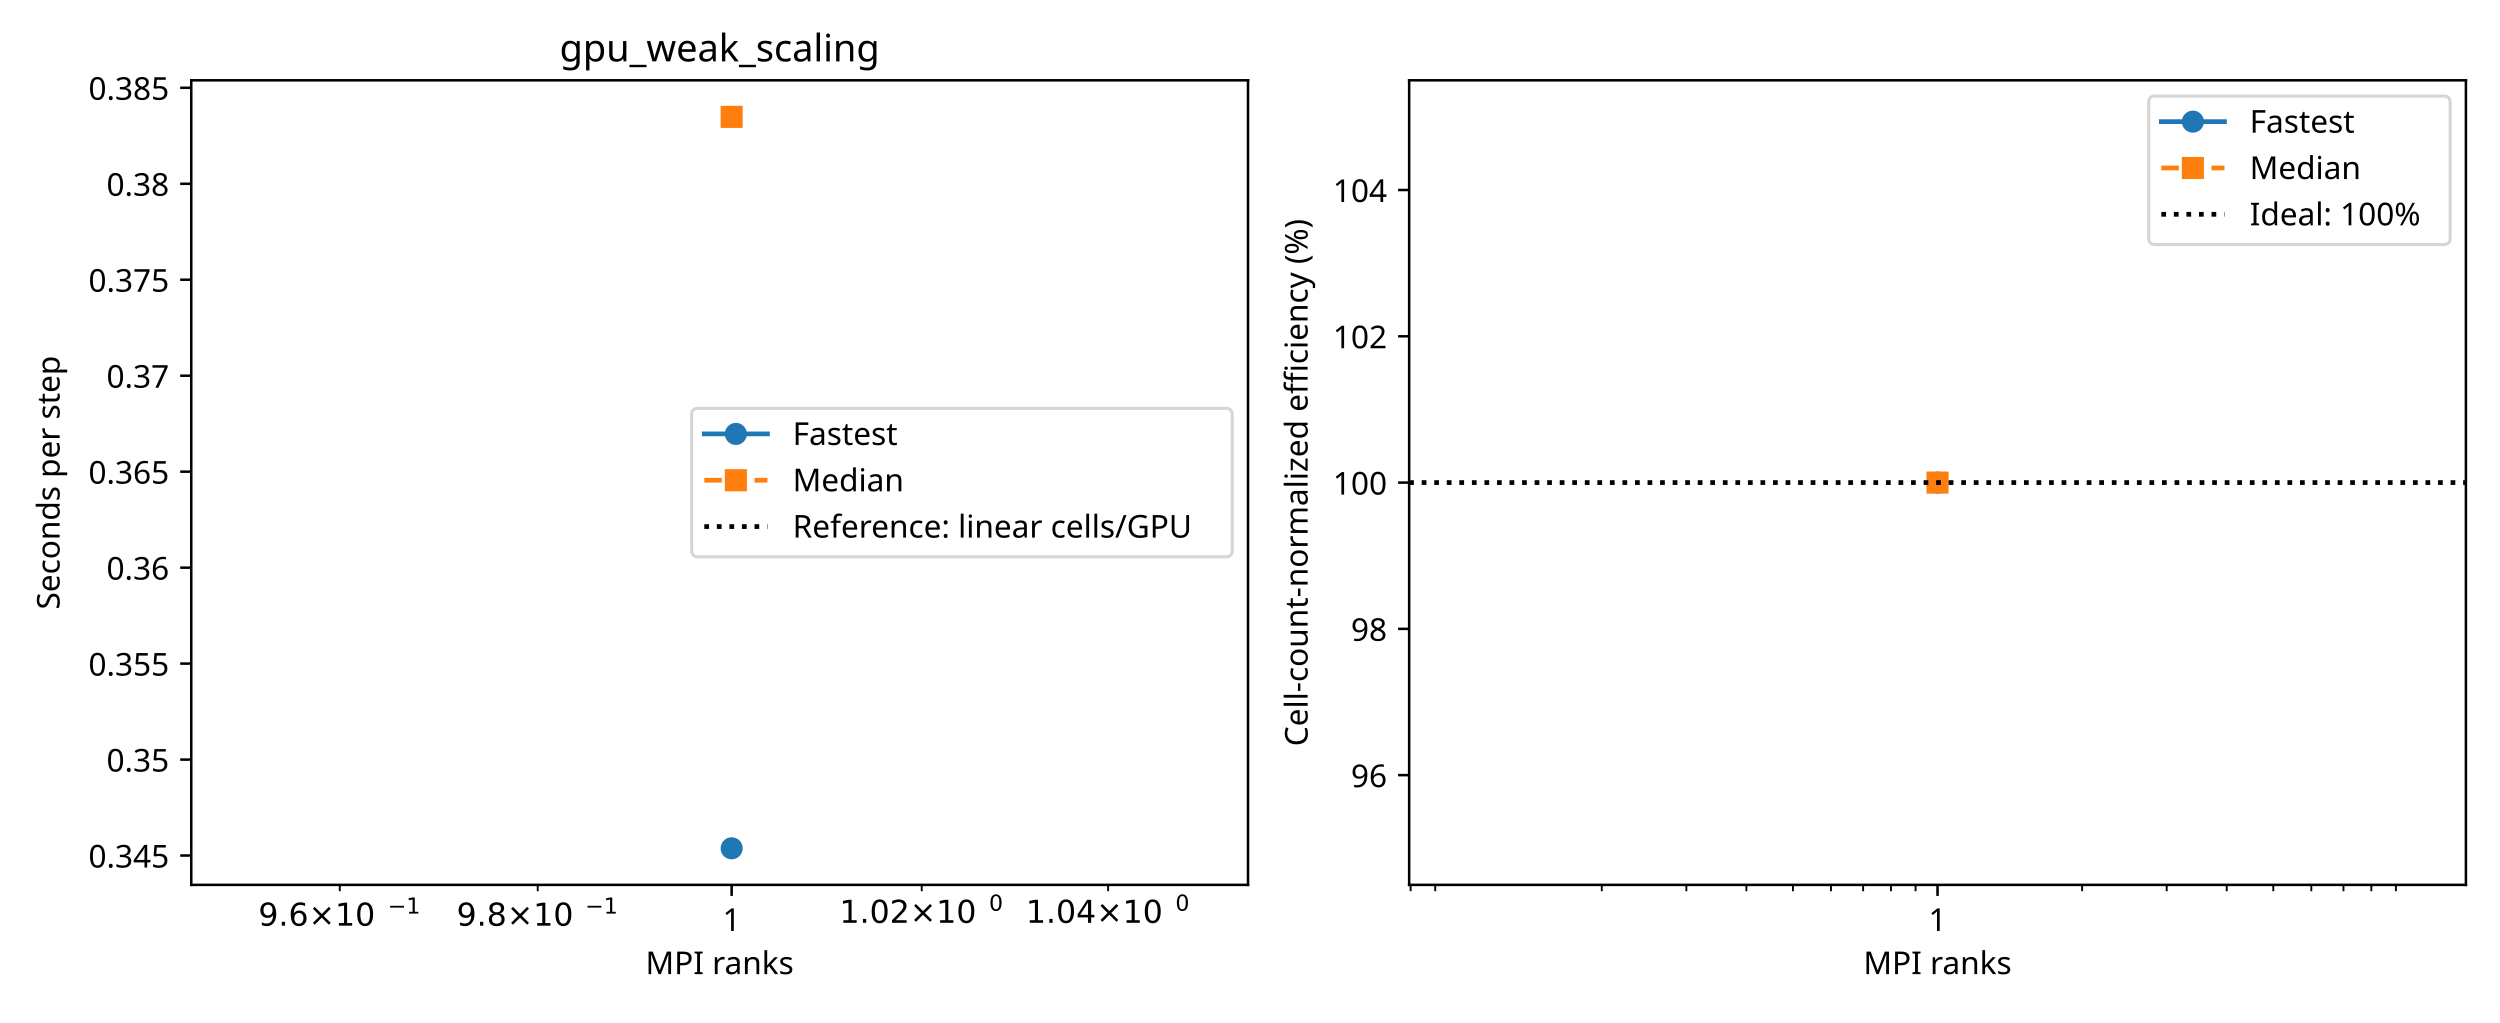
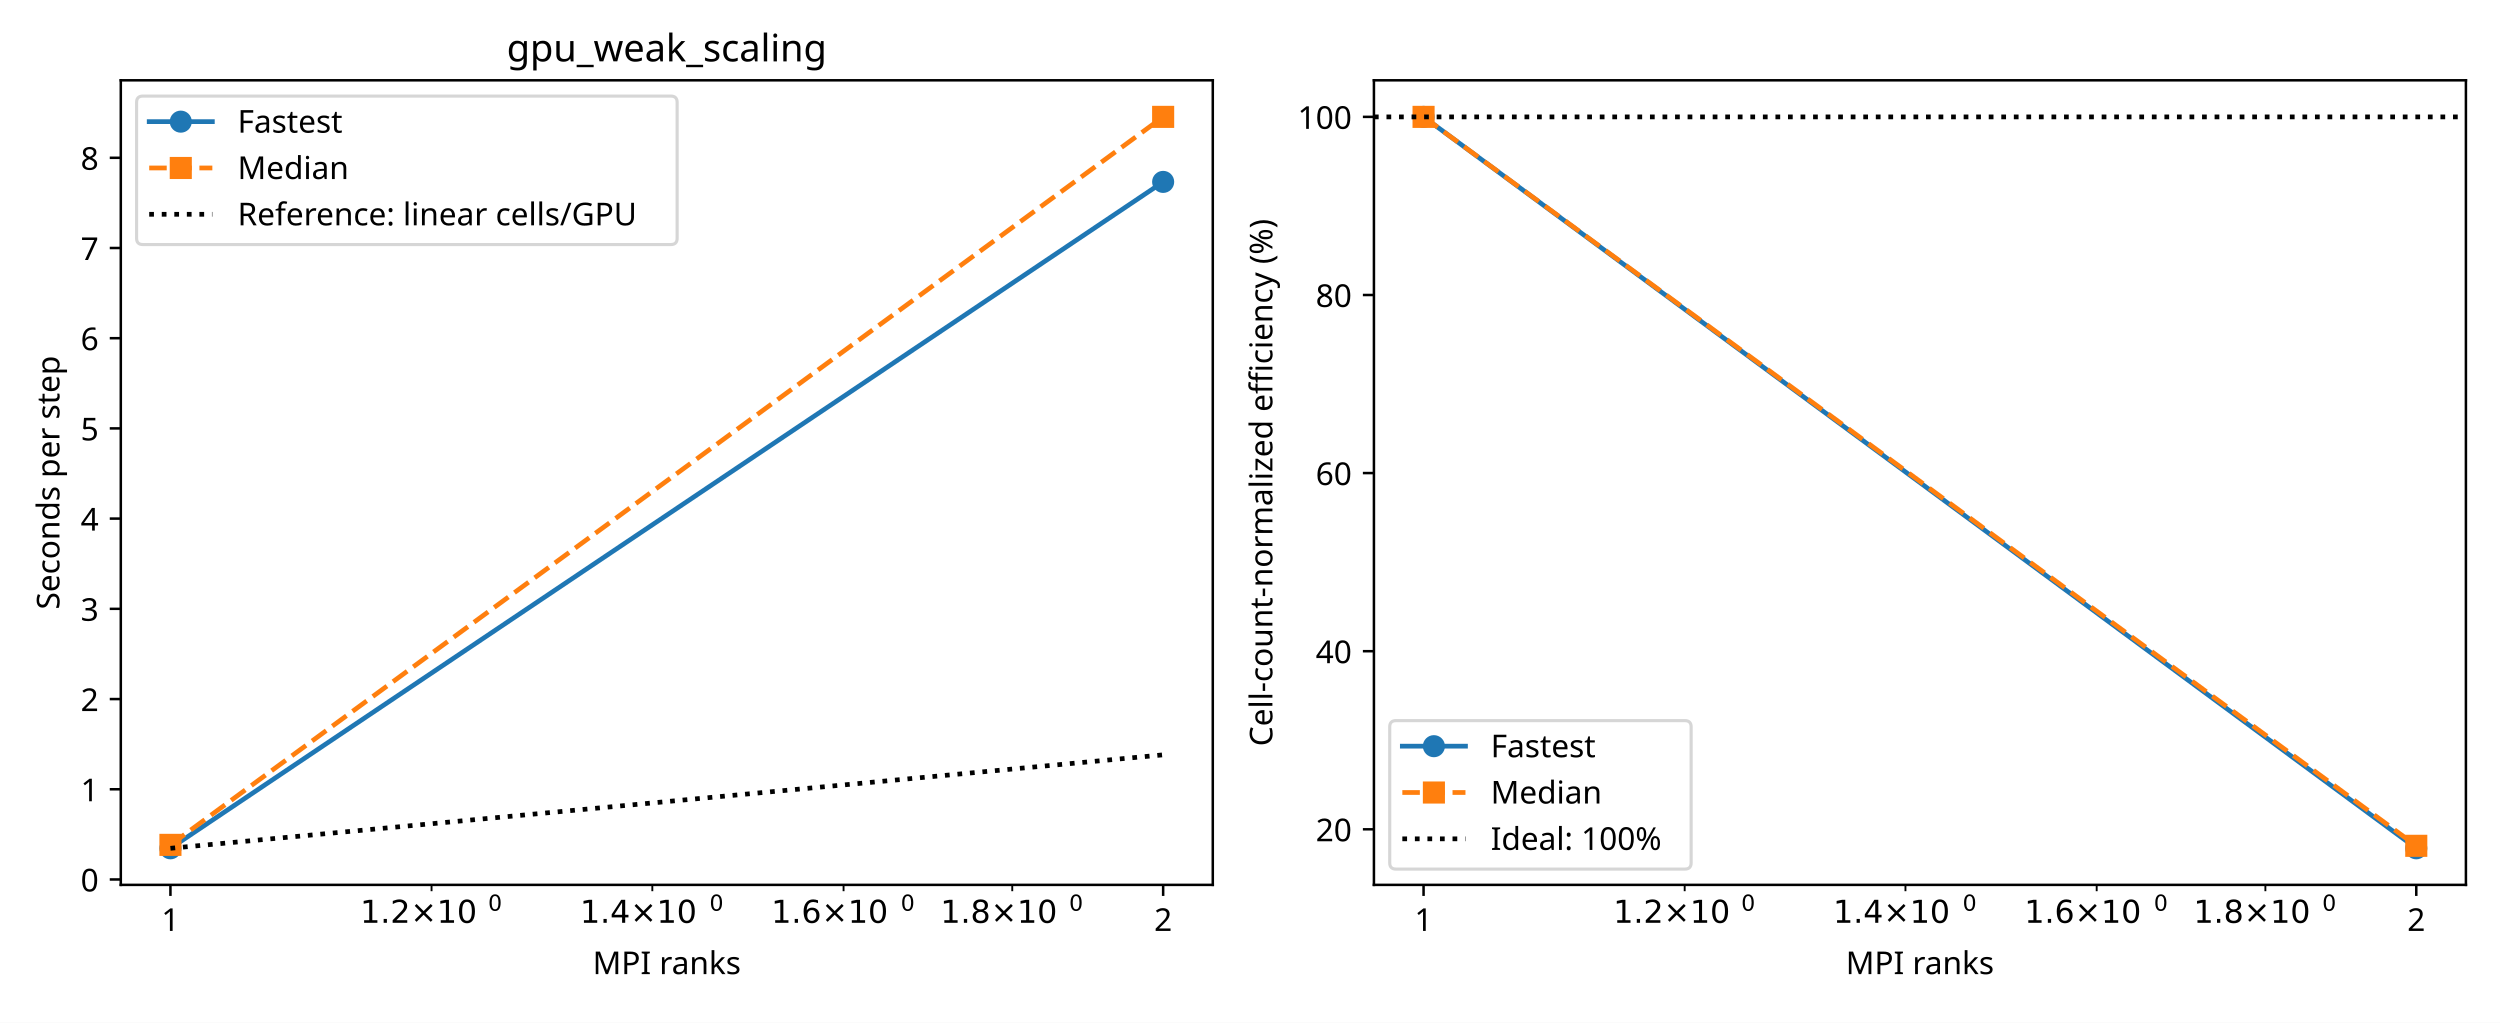
<svg xmlns="http://www.w3.org/2000/svg" xmlns:xlink="http://www.w3.org/1999/xlink" width="792pt" height="324pt" viewBox="0 0 792 324" version="1.1">
  <defs>
    <style type="text/css">*{stroke-linejoin: round; stroke-linecap: butt}</style>
  </defs>
  <g id="figure_1">
    <g id="patch_1">
      <path d="M 0 324 L 792 324 L 792 0 L 0 0 z " style="fill: #ffffff" />
    </g>
    <g id="axes_1">
      <g id="patch_2">
-         <path d="M 60.59 280.328 L 395.37 280.328 L 395.37 25.44 L 60.59 25.44 z " style="fill: #ffffff" />
+         <path d="M 38.27 280.328 L 384.21 280.328 L 384.21 25.44 L 38.27 25.44 z " style="fill: #ffffff" />
      </g>
      <g id="matplotlib.axis_1">
        <g id="xtick_1">
          <g id="line2d_1">
            <defs>
              <path id="m915a4b6a7f" d="M 0 0 L 0 3.5 " style="stroke: #000000; stroke-width: 0.8" />
            </defs>
            <g>
-               <use xlink:href="#m915a4b6a7f" x="231.786" y="280.328" style="stroke: #000000; stroke-width: 0.8" />
+               <use xlink:href="#m915a4b6a7f" x="53.995" y="280.328" style="stroke: #000000; stroke-width: 0.8" />
            </g>
          </g>
          <g id="text_1">
-             <text style="font: 10px 'sans-serif'; text-anchor: middle" x="231.786" y="294.926" transform="rotate(-0, 231.7859, 294.9264)">1</text>
+             <text style="font: 10px 'sans-serif'; text-anchor: middle" x="53.995" y="294.926" transform="rotate(-0, 53.99455, 294.9264)">1</text>
          </g>
        </g>
        <g id="xtick_2">
          <g id="line2d_2">
+             <g>
+               <use xlink:href="#m915a4b6a7f" x="368.485" y="280.328" style="stroke: #000000; stroke-width: 0.8" />
+             </g>
+           </g>
+           <g id="text_2">
+             <text style="font: 10px 'sans-serif'; text-anchor: middle" x="368.485" y="294.926" transform="rotate(-0, 368.4855, 294.9264)">2</text>
+           </g>
+         </g>
+         <g id="xtick_3">
+           <g id="line2d_3">
            <defs>
              <path id="m72433dea88" d="M 0 0 L 0 2 " style="stroke: #000000; stroke-width: 0.6" />
            </defs>
            <g>
-               <use xlink:href="#m72433dea88" x="107.65" y="280.328" style="stroke: #000000; stroke-width: 0.6" />
-             </g>
-           </g>
-           <g id="text_2">
-             <g transform="translate(81.84962 293.3264)">
-               <text>
-                 <tspan style="font: 10px 'DejaVu Sans'" x="0 6.362 9.541 17.852 28.179 34.541" y="-0.064">9.6×10</tspan>
-                 <tspan style="font: 7px 'DejaVu Sans'" x="40.999 46.864" y="-3.892">−1</tspan>
-               </text>
-             </g>
-           </g>
-         </g>
-         <g id="xtick_3">
-           <g id="line2d_3">
-             <g>
-               <use xlink:href="#m72433dea88" x="170.351" y="280.328" style="stroke: #000000; stroke-width: 0.6" />
+               <use xlink:href="#m72433dea88" x="136.716" y="280.328" style="stroke: #000000; stroke-width: 0.6" />
            </g>
          </g>
          <g id="text_3">
-             <g transform="translate(144.6512 293.3264)">
-               <text>
-                 <tspan style="font: 10px 'DejaVu Sans'" x="0 6.362 9.291 17.602 27.929 34.291" y="-0.064">9.8×10</tspan>
-                 <tspan style="font: 7px 'DejaVu Sans'" x="40.749 46.614" y="-3.892">−1</tspan>
+             <g transform="translate(114.1165 293.3264)">
+               <text>
+                 <tspan style="font: 10px 'DejaVu Sans'" x="0 6.362 9.041 17.352 27.679 34.041" y="-0.977">1.2×10</tspan>
+                 <tspan style="font: 7px 'DejaVu Sans'" x="40.499" y="-4.805">0</tspan>
              </text>
            </g>
          </g>
        </g>
        <g id="xtick_4">
          <g id="line2d_4">
            <g>
-               <use xlink:href="#m72433dea88" x="292.004" y="280.328" style="stroke: #000000; stroke-width: 0.6" />
+               <use xlink:href="#m72433dea88" x="206.657" y="280.328" style="stroke: #000000; stroke-width: 0.6" />
            </g>
          </g>
          <g id="text_4">
-             <g transform="translate(265.954 293.3264)">
-               <text>
-                 <tspan style="font: 10px 'DejaVu Sans'" x="0 6.362 9.541 15.903 24.214 34.541 40.903" y="-0.977">1.02×10</tspan>
-                 <tspan style="font: 7px 'DejaVu Sans'" x="47.361" y="-4.805">0</tspan>
+             <g transform="translate(183.7569 293.3264)">
+               <text>
+                 <tspan style="font: 10px 'DejaVu Sans'" x="0 6.362 9.541 17.852 28.179 34.541" y="-0.977">1.4×10</tspan>
+                 <tspan style="font: 7px 'DejaVu Sans'" x="40.999" y="-4.805">0</tspan>
              </text>
            </g>
          </g>
        </g>
        <g id="xtick_5">
          <g id="line2d_5">
            <g>
-               <use xlink:href="#m72433dea88" x="351.053" y="280.328" style="stroke: #000000; stroke-width: 0.6" />
+               <use xlink:href="#m72433dea88" x="267.242" y="280.328" style="stroke: #000000; stroke-width: 0.6" />
            </g>
          </g>
          <g id="text_5">
-             <g transform="translate(325.0028 293.3264)">
-               <text>
-                 <tspan style="font: 10px 'DejaVu Sans'" x="0 6.362 9.541 15.903 24.214 34.541 40.903" y="-0.977">1.04×10</tspan>
-                 <tspan style="font: 7px 'DejaVu Sans'" x="47.361" y="-4.805">0</tspan>
-               </text>
-             </g>
-           </g>
-         </g>
-         <g id="text_6">
-           <text style="font: 10px 'sans-serif'; text-anchor: middle" x="227.98" y="308.605" transform="rotate(-0, 227.98, 308.6046)">MPI ranks</text>
+             <g transform="translate(244.342 293.3264)">
+               <text>
+                 <tspan style="font: 10px 'DejaVu Sans'" x="0 6.362 9.541 17.852 28.179 34.541" y="-0.977">1.6×10</tspan>
+                 <tspan style="font: 7px 'DejaVu Sans'" x="40.999" y="-4.805">0</tspan>
+               </text>
+             </g>
+           </g>
+         </g>
+         <g id="xtick_6">
+           <g id="line2d_6">
+             <g>
+               <use xlink:href="#m72433dea88" x="320.682" y="280.328" style="stroke: #000000; stroke-width: 0.6" />
+             </g>
+           </g>
+           <g id="text_6">
+             <g transform="translate(297.9319 293.3264)">
+               <text>
+                 <tspan style="font: 10px 'DejaVu Sans'" x="0 6.362 9.291 17.602 27.929 34.291" y="-0.977">1.8×10</tspan>
+                 <tspan style="font: 7px 'DejaVu Sans'" x="40.749" y="-4.805">0</tspan>
+               </text>
+             </g>
+           </g>
+         </g>
+         <g id="text_7">
+           <text style="font: 10px 'sans-serif'; text-anchor: middle" x="211.24" y="308.605" transform="rotate(-0, 211.24, 308.6046)">MPI ranks</text>
        </g>
      </g>
      <g id="matplotlib.axis_2">
        <g id="ytick_1">
-           <g id="line2d_6">
+           <g id="line2d_7">
            <defs>
              <path id="mc665064905" d="M 0 0 L -3.5 0 " style="stroke: #000000; stroke-width: 0.8" />
            </defs>
            <g>
-               <use xlink:href="#mc665064905" x="60.59" y="271.039" style="stroke: #000000; stroke-width: 0.8" />
-             </g>
-           </g>
-           <g id="text_7">
-             <text style="font: 10px 'sans-serif'; text-anchor: end" x="53.59" y="274.838" transform="rotate(-0, 53.59, 274.8378)">0.345</text>
+               <use xlink:href="#mc665064905" x="38.27" y="278.612" style="stroke: #000000; stroke-width: 0.8" />
+             </g>
+           </g>
+           <g id="text_8">
+             <text style="font: 10px 'sans-serif'; text-anchor: end" x="31.27" y="282.412" transform="rotate(-0, 31.27, 282.4116)">0</text>
          </g>
        </g>
        <g id="ytick_2">
-           <g id="line2d_7">
-             <g>
-               <use xlink:href="#mc665064905" x="60.59" y="240.636" style="stroke: #000000; stroke-width: 0.8" />
-             </g>
-           </g>
-           <g id="text_8">
-             <text style="font: 10px 'sans-serif'; text-anchor: end" x="53.59" y="244.436" transform="rotate(-0, 53.59, 244.4356)">0.35</text>
+           <g id="line2d_8">
+             <g>
+               <use xlink:href="#mc665064905" x="38.27" y="250.034" style="stroke: #000000; stroke-width: 0.8" />
+             </g>
+           </g>
+           <g id="text_9">
+             <text style="font: 10px 'sans-serif'; text-anchor: end" x="31.27" y="253.834" transform="rotate(-0, 31.27, 253.8337)">1</text>
          </g>
        </g>
        <g id="ytick_3">
-           <g id="line2d_8">
-             <g>
-               <use xlink:href="#mc665064905" x="60.59" y="210.234" style="stroke: #000000; stroke-width: 0.8" />
-             </g>
-           </g>
-           <g id="text_9">
-             <text style="font: 10px 'sans-serif'; text-anchor: end" x="53.59" y="214.033" transform="rotate(-0, 53.59, 214.0334)">0.355</text>
+           <g id="line2d_9">
+             <g>
+               <use xlink:href="#mc665064905" x="38.27" y="221.457" style="stroke: #000000; stroke-width: 0.8" />
+             </g>
+           </g>
+           <g id="text_10">
+             <text style="font: 10px 'sans-serif'; text-anchor: end" x="31.27" y="225.256" transform="rotate(-0, 31.27, 225.2558)">2</text>
          </g>
        </g>
        <g id="ytick_4">
-           <g id="line2d_9">
-             <g>
-               <use xlink:href="#mc665064905" x="60.59" y="179.832" style="stroke: #000000; stroke-width: 0.8" />
-             </g>
-           </g>
-           <g id="text_10">
-             <text style="font: 10px 'sans-serif'; text-anchor: end" x="53.59" y="183.631" transform="rotate(-0, 53.59, 183.6312)">0.36</text>
+           <g id="line2d_10">
+             <g>
+               <use xlink:href="#mc665064905" x="38.27" y="192.879" style="stroke: #000000; stroke-width: 0.8" />
+             </g>
+           </g>
+           <g id="text_11">
+             <text style="font: 10px 'sans-serif'; text-anchor: end" x="31.27" y="196.678" transform="rotate(-0, 31.27, 196.6779)">3</text>
          </g>
        </g>
        <g id="ytick_5">
-           <g id="line2d_10">
-             <g>
-               <use xlink:href="#mc665064905" x="60.59" y="149.43" style="stroke: #000000; stroke-width: 0.8" />
-             </g>
-           </g>
-           <g id="text_11">
-             <text style="font: 10px 'sans-serif'; text-anchor: end" x="53.59" y="153.229" transform="rotate(-0, 53.59, 153.229)">0.365</text>
+           <g id="line2d_11">
+             <g>
+               <use xlink:href="#mc665064905" x="38.27" y="164.301" style="stroke: #000000; stroke-width: 0.8" />
+             </g>
+           </g>
+           <g id="text_12">
+             <text style="font: 10px 'sans-serif'; text-anchor: end" x="31.27" y="168.1" transform="rotate(-0, 31.27, 168.1)">4</text>
          </g>
        </g>
        <g id="ytick_6">
-           <g id="line2d_11">
-             <g>
-               <use xlink:href="#mc665064905" x="60.59" y="119.028" style="stroke: #000000; stroke-width: 0.8" />
-             </g>
-           </g>
-           <g id="text_12">
-             <text style="font: 10px 'sans-serif'; text-anchor: end" x="53.59" y="122.827" transform="rotate(-0, 53.59, 122.8268)">0.37</text>
+           <g id="line2d_12">
+             <g>
+               <use xlink:href="#mc665064905" x="38.27" y="135.723" style="stroke: #000000; stroke-width: 0.8" />
+             </g>
+           </g>
+           <g id="text_13">
+             <text style="font: 10px 'sans-serif'; text-anchor: end" x="31.27" y="139.522" transform="rotate(-0, 31.27, 139.5221)">5</text>
          </g>
        </g>
        <g id="ytick_7">
-           <g id="line2d_12">
-             <g>
-               <use xlink:href="#mc665064905" x="60.59" y="88.625" style="stroke: #000000; stroke-width: 0.8" />
-             </g>
-           </g>
-           <g id="text_13">
-             <text style="font: 10px 'sans-serif'; text-anchor: end" x="53.59" y="92.425" transform="rotate(-0, 53.59, 92.42459)">0.375</text>
+           <g id="line2d_13">
+             <g>
+               <use xlink:href="#mc665064905" x="38.27" y="107.145" style="stroke: #000000; stroke-width: 0.8" />
+             </g>
+           </g>
+           <g id="text_14">
+             <text style="font: 10px 'sans-serif'; text-anchor: end" x="31.27" y="110.944" transform="rotate(-0, 31.27, 110.9442)">6</text>
          </g>
        </g>
        <g id="ytick_8">
-           <g id="line2d_13">
-             <g>
-               <use xlink:href="#mc665064905" x="60.59" y="58.223" style="stroke: #000000; stroke-width: 0.8" />
-             </g>
-           </g>
-           <g id="text_14">
-             <text style="font: 10px 'sans-serif'; text-anchor: end" x="53.59" y="62.022" transform="rotate(-0, 53.59, 62.0224)">0.38</text>
+           <g id="line2d_14">
+             <g>
+               <use xlink:href="#mc665064905" x="38.27" y="78.567" style="stroke: #000000; stroke-width: 0.8" />
+             </g>
+           </g>
+           <g id="text_15">
+             <text style="font: 10px 'sans-serif'; text-anchor: end" x="31.27" y="82.366" transform="rotate(-0, 31.27, 82.36633)">7</text>
          </g>
        </g>
        <g id="ytick_9">
-           <g id="line2d_14">
-             <g>
-               <use xlink:href="#mc665064905" x="60.59" y="27.821" style="stroke: #000000; stroke-width: 0.8" />
-             </g>
-           </g>
-           <g id="text_15">
-             <text style="font: 10px 'sans-serif'; text-anchor: end" x="53.59" y="31.62" transform="rotate(-0, 53.59, 31.6202)">0.385</text>
-           </g>
-         </g>
-         <g id="text_16">
-           <text style="font: 10px 'sans-serif'; text-anchor: middle" x="18.882" y="152.884" transform="rotate(-90, 18.88219, 152.884)">Seconds per step</text>
-         </g>
-       </g>
-       <g id="line2d_15">
-         <path d="M 231.786 268.742 " clip-path="url(#pa997da781f)" style="fill: none; stroke: #1f77b4; stroke-width: 1.5; stroke-linecap: square" />
+           <g id="line2d_15">
+             <g>
+               <use xlink:href="#mc665064905" x="38.27" y="49.989" style="stroke: #000000; stroke-width: 0.8" />
+             </g>
+           </g>
+           <g id="text_16">
+             <text style="font: 10px 'sans-serif'; text-anchor: end" x="31.27" y="53.788" transform="rotate(-0, 31.27, 53.78844)">8</text>
+           </g>
+         </g>
+         <g id="text_17">
+           <text style="font: 10px 'sans-serif'; text-anchor: middle" x="18.828" y="152.884" transform="rotate(-90, 18.82781, 152.884)">Seconds per step</text>
+         </g>
+       </g>
+       <g id="line2d_16">
+         <path d="M 53.995 268.742 L 368.485 57.625 " clip-path="url(#p9495942c72)" style="fill: none; stroke: #1f77b4; stroke-width: 1.5; stroke-linecap: square" />
        <defs>
          <path id="mfb15104b4f" d="M 0 3 C 0.796 3 1.559 2.684 2.121 2.121 C 2.684 1.559 3 0.796 3 0 C 3 -0.796 2.684 -1.559 2.121 -2.121 C 1.559 -2.684 0.796 -3 0 -3 C -0.796 -3 -1.559 -2.684 -2.121 -2.121 C -2.684 -1.559 -3 -0.796 -3 0 C -3 0.796 -2.684 1.559 -2.121 2.121 C -1.559 2.684 -0.796 3 0 3 z " style="stroke: #1f77b4" />
        </defs>
-         <g clip-path="url(#pa997da781f)">
-           <use xlink:href="#mfb15104b4f" x="231.786" y="268.742" style="fill: #1f77b4; stroke: #1f77b4" />
-         </g>
-       </g>
-       <g id="line2d_16">
-         <path d="M 231.786 37.026 " clip-path="url(#pa997da781f)" style="fill: none; stroke-dasharray: 5.55,2.4; stroke-dashoffset: 0; stroke: #ff7f0e; stroke-width: 1.5" />
+         <g clip-path="url(#p9495942c72)">
+           <use xlink:href="#mfb15104b4f" x="53.995" y="268.742" style="fill: #1f77b4; stroke: #1f77b4" />
+           <use xlink:href="#mfb15104b4f" x="368.485" y="57.625" style="fill: #1f77b4; stroke: #1f77b4" />
+         </g>
+       </g>
+       <g id="line2d_17">
+         <path d="M 53.995 267.653 L 368.485 37.026 " clip-path="url(#p9495942c72)" style="fill: none; stroke-dasharray: 5.55,2.4; stroke-dashoffset: 0; stroke: #ff7f0e; stroke-width: 1.5" />
        <defs>
          <path id="m5a906554f0" d="M -3 3 L 3 3 L 3 -3 L -3 -3 z " style="stroke: #ff7f0e; stroke-linejoin: miter" />
        </defs>
-         <g clip-path="url(#pa997da781f)">
-           <use xlink:href="#m5a906554f0" x="231.786" y="37.026" style="fill: #ff7f0e; stroke: #ff7f0e; stroke-linejoin: miter" />
-         </g>
-       </g>
-       <g id="line2d_17">
-         <path d="M 231.786 268.742 " clip-path="url(#pa997da781f)" style="fill: none; stroke-dasharray: 1.5,2.475; stroke-dashoffset: 0; stroke: #000000; stroke-width: 1.5" />
+         <g clip-path="url(#p9495942c72)">
+           <use xlink:href="#m5a906554f0" x="53.995" y="267.653" style="fill: #ff7f0e; stroke: #ff7f0e; stroke-linejoin: miter" />
+           <use xlink:href="#m5a906554f0" x="368.485" y="37.026" style="fill: #ff7f0e; stroke: #ff7f0e; stroke-linejoin: miter" />
+         </g>
+       </g>
+       <g id="line2d_18">
+         <path d="M 53.995 268.742 L 368.485 239.132 " clip-path="url(#p9495942c72)" style="fill: none; stroke-dasharray: 1.5,2.475; stroke-dashoffset: 0; stroke: #000000; stroke-width: 1.5" />
      </g>
      <g id="patch_3">
-         <path d="M 60.59 280.328 L 60.59 25.44 " style="fill: none; stroke: #000000; stroke-width: 0.8; stroke-linejoin: miter; stroke-linecap: square" />
+         <path d="M 38.27 280.328 L 38.27 25.44 " style="fill: none; stroke: #000000; stroke-width: 0.8; stroke-linejoin: miter; stroke-linecap: square" />
      </g>
      <g id="patch_4">
-         <path d="M 395.37 280.328 L 395.37 25.44 " style="fill: none; stroke: #000000; stroke-width: 0.8; stroke-linejoin: miter; stroke-linecap: square" />
+         <path d="M 384.21 280.328 L 384.21 25.44 " style="fill: none; stroke: #000000; stroke-width: 0.8; stroke-linejoin: miter; stroke-linecap: square" />
      </g>
      <g id="patch_5">
-         <path d="M 60.59 280.328 L 395.37 280.328 " style="fill: none; stroke: #000000; stroke-width: 0.8; stroke-linejoin: miter; stroke-linecap: square" />
+         <path d="M 38.27 280.328 L 384.21 280.328 " style="fill: none; stroke: #000000; stroke-width: 0.8; stroke-linejoin: miter; stroke-linecap: square" />
      </g>
      <g id="patch_6">
-         <path d="M 60.59 25.44 L 395.37 25.44 " style="fill: none; stroke: #000000; stroke-width: 0.8; stroke-linejoin: miter; stroke-linecap: square" />
-       </g>
-       <g id="text_17">
-         <text style="font: 12px 'sans-serif'; text-anchor: middle" x="227.98" y="19.44" transform="rotate(-0, 227.98, 19.44)">gpu_weak_scaling</text>
+         <path d="M 38.27 25.44 L 384.21 25.44 " style="fill: none; stroke: #000000; stroke-width: 0.8; stroke-linejoin: miter; stroke-linecap: square" />
+       </g>
+       <g id="text_18">
+         <text style="font: 12px 'sans-serif'; text-anchor: middle" x="211.24" y="19.44" transform="rotate(-0, 211.24, 19.44)">gpu_weak_scaling</text>
      </g>
      <g id="legend_1">
        <g id="patch_7">
-           <path d="M 221.123 176.401 L 388.37 176.401 Q 390.37 176.401 390.37 174.401 L 390.37 131.367 Q 390.37 129.367 388.37 129.367 L 221.123 129.367 Q 219.123 129.367 219.123 131.367 L 219.123 174.401 Q 219.123 176.401 221.123 176.401 z " style="fill: #ffffff; opacity: 0.8; stroke: #cccccc; stroke-linejoin: miter" />
-         </g>
-         <g id="line2d_18">
-           <path d="M 223.123 137.465 L 233.123 137.465 L 243.123 137.465 " style="fill: none; stroke: #1f77b4; stroke-width: 1.5; stroke-linecap: square" />
+           <path d="M 45.27 77.474 L 212.517 77.474 Q 214.517 77.474 214.517 75.474 L 214.517 32.44 Q 214.517 30.44 212.517 30.44 L 45.27 30.44 Q 43.27 30.44 43.27 32.44 L 43.27 75.474 Q 43.27 77.474 45.27 77.474 z " style="fill: #ffffff; opacity: 0.8; stroke: #cccccc; stroke-linejoin: miter" />
+         </g>
+         <g id="line2d_19">
+           <path d="M 47.27 38.538 L 57.27 38.538 L 67.27 38.538 " style="fill: none; stroke: #1f77b4; stroke-width: 1.5; stroke-linecap: square" />
          <g>
-             <use xlink:href="#mfb15104b4f" x="233.123" y="137.465" style="fill: #1f77b4; stroke: #1f77b4" />
-           </g>
-         </g>
-         <g id="text_18">
-           <text style="font: 10px 'sans-serif'; text-anchor: start" x="251.123" y="140.965" transform="rotate(-0, 251.1231, 140.9652)">Fastest</text>
-         </g>
-         <g id="line2d_19">
-           <path d="M 223.123 152.143 L 233.123 152.143 L 243.123 152.143 " style="fill: none; stroke-dasharray: 5.55,2.4; stroke-dashoffset: 0; stroke: #ff7f0e; stroke-width: 1.5" />
+             <use xlink:href="#mfb15104b4f" x="57.27" y="38.538" style="fill: #1f77b4; stroke: #1f77b4" />
+           </g>
+         </g>
+         <g id="text_19">
+           <text style="font: 10px 'sans-serif'; text-anchor: start" x="75.27" y="42.038" transform="rotate(-0, 75.27, 42.03844)">Fastest</text>
+         </g>
+         <g id="line2d_20">
+           <path d="M 47.27 53.217 L 57.27 53.217 L 67.27 53.217 " style="fill: none; stroke-dasharray: 5.55,2.4; stroke-dashoffset: 0; stroke: #ff7f0e; stroke-width: 1.5" />
          <g>
-             <use xlink:href="#m5a906554f0" x="233.123" y="152.143" style="fill: #ff7f0e; stroke: #ff7f0e; stroke-linejoin: miter" />
-           </g>
-         </g>
-         <g id="text_19">
-           <text style="font: 10px 'sans-serif'; text-anchor: start" x="251.123" y="155.643" transform="rotate(-0, 251.1231, 155.6434)">Median</text>
-         </g>
-         <g id="line2d_20">
-           <path d="M 223.123 166.821 L 233.123 166.821 L 243.123 166.821 " style="fill: none; stroke-dasharray: 1.5,2.475; stroke-dashoffset: 0; stroke: #000000; stroke-width: 1.5" />
+             <use xlink:href="#m5a906554f0" x="57.27" y="53.217" style="fill: #ff7f0e; stroke: #ff7f0e; stroke-linejoin: miter" />
+           </g>
        </g>
        <g id="text_20">
-           <text style="font: 10px 'sans-serif'; text-anchor: start" x="251.123" y="170.321" transform="rotate(-0, 251.1231, 170.3215)">Reference: linear cells/GPU</text>
+           <text style="font: 10px 'sans-serif'; text-anchor: start" x="75.27" y="56.717" transform="rotate(-0, 75.27, 56.71656)">Median</text>
+         </g>
+         <g id="line2d_21">
+           <path d="M 47.27 67.895 L 57.27 67.895 L 67.27 67.895 " style="fill: none; stroke-dasharray: 1.5,2.475; stroke-dashoffset: 0; stroke: #000000; stroke-width: 1.5" />
+         </g>
+         <g id="text_21">
+           <text style="font: 10px 'sans-serif'; text-anchor: start" x="75.27" y="71.395" transform="rotate(-0, 75.27, 71.39469)">Reference: linear cells/GPU</text>
        </g>
      </g>
    </g>
    <g id="axes_2">
      <g id="patch_8">
-         <path d="M 446.42 280.328 L 781.2 280.328 L 781.2 25.44 L 446.42 25.44 z " style="fill: #ffffff" />
+         <path d="M 435.26 280.328 L 781.2 280.328 L 781.2 25.44 L 435.26 25.44 z " style="fill: #ffffff" />
      </g>
      <g id="matplotlib.axis_3">
-         <g id="xtick_6">
-           <g id="line2d_21">
-             <g>
-               <use xlink:href="#m915a4b6a7f" x="613.81" y="280.328" style="stroke: #000000; stroke-width: 0.8" />
-             </g>
-           </g>
-           <g id="text_21">
-             <text style="font: 10px 'sans-serif'; text-anchor: middle" x="613.81" y="294.926" transform="rotate(-0, 613.81, 294.9264)">1</text>
-           </g>
-         </g>
        <g id="xtick_7">
          <g id="line2d_22">
            <g>
-               <use xlink:href="#m72433dea88" x="446.89" y="280.328" style="stroke: #000000; stroke-width: 0.6" />
-             </g>
+               <use xlink:href="#m915a4b6a7f" x="450.985" y="280.328" style="stroke: #000000; stroke-width: 0.8" />
+             </g>
+           </g>
+           <g id="text_22">
+             <text style="font: 10px 'sans-serif'; text-anchor: middle" x="450.985" y="294.926" transform="rotate(-0, 450.9845, 294.9264)">1</text>
          </g>
        </g>
        <g id="xtick_8">
          <g id="line2d_23">
            <g>
-               <use xlink:href="#m72433dea88" x="454.674" y="280.328" style="stroke: #000000; stroke-width: 0.6" />
-             </g>
+               <use xlink:href="#m915a4b6a7f" x="765.475" y="280.328" style="stroke: #000000; stroke-width: 0.8" />
+             </g>
+           </g>
+           <g id="text_23">
+             <text style="font: 10px 'sans-serif'; text-anchor: middle" x="765.475" y="294.926" transform="rotate(-0, 765.4755, 294.9264)">2</text>
          </g>
        </g>
        <g id="xtick_9">
          <g id="line2d_24">
            <g>
-               <use xlink:href="#m72433dea88" x="507.446" y="280.328" style="stroke: #000000; stroke-width: 0.6" />
+               <use xlink:href="#m72433dea88" x="533.706" y="280.328" style="stroke: #000000; stroke-width: 0.6" />
+             </g>
+           </g>
+           <g id="text_24">
+             <g transform="translate(511.1065 293.3264)">
+               <text>
+                 <tspan style="font: 10px 'DejaVu Sans'" x="0 6.362 9.041 17.352 27.679 34.041" y="-0.977">1.2×10</tspan>
+                 <tspan style="font: 7px 'DejaVu Sans'" x="40.499" y="-4.805">0</tspan>
+               </text>
            </g>
          </g>
        </g>
        <g id="xtick_10">
          <g id="line2d_25">
            <g>
-               <use xlink:href="#m72433dea88" x="534.242" y="280.328" style="stroke: #000000; stroke-width: 0.6" />
+               <use xlink:href="#m72433dea88" x="603.647" y="280.328" style="stroke: #000000; stroke-width: 0.6" />
+             </g>
+           </g>
+           <g id="text_25">
+             <g transform="translate(580.7469 293.3264)">
+               <text>
+                 <tspan style="font: 10px 'DejaVu Sans'" x="0 6.362 9.541 17.852 28.179 34.541" y="-0.977">1.4×10</tspan>
+                 <tspan style="font: 7px 'DejaVu Sans'" x="40.999" y="-4.805">0</tspan>
+               </text>
            </g>
          </g>
        </g>
        <g id="xtick_11">
          <g id="line2d_26">
            <g>
-               <use xlink:href="#m72433dea88" x="553.254" y="280.328" style="stroke: #000000; stroke-width: 0.6" />
+               <use xlink:href="#m72433dea88" x="664.232" y="280.328" style="stroke: #000000; stroke-width: 0.6" />
+             </g>
+           </g>
+           <g id="text_26">
+             <g transform="translate(641.332 293.3264)">
+               <text>
+                 <tspan style="font: 10px 'DejaVu Sans'" x="0 6.362 9.541 17.852 28.179 34.541" y="-0.977">1.6×10</tspan>
+                 <tspan style="font: 7px 'DejaVu Sans'" x="40.999" y="-4.805">0</tspan>
+               </text>
            </g>
          </g>
        </g>
        <g id="xtick_12">
          <g id="line2d_27">
            <g>
-               <use xlink:href="#m72433dea88" x="568.001" y="280.328" style="stroke: #000000; stroke-width: 0.6" />
-             </g>
-           </g>
-         </g>
-         <g id="xtick_13">
-           <g id="line2d_28">
-             <g>
-               <use xlink:href="#m72433dea88" x="580.051" y="280.328" style="stroke: #000000; stroke-width: 0.6" />
-             </g>
-           </g>
-         </g>
-         <g id="xtick_14">
-           <g id="line2d_29">
-             <g>
-               <use xlink:href="#m72433dea88" x="590.238" y="280.328" style="stroke: #000000; stroke-width: 0.6" />
-             </g>
-           </g>
-         </g>
-         <g id="xtick_15">
-           <g id="line2d_30">
-             <g>
-               <use xlink:href="#m72433dea88" x="599.063" y="280.328" style="stroke: #000000; stroke-width: 0.6" />
-             </g>
-           </g>
-         </g>
-         <g id="xtick_16">
-           <g id="line2d_31">
-             <g>
-               <use xlink:href="#m72433dea88" x="606.847" y="280.328" style="stroke: #000000; stroke-width: 0.6" />
-             </g>
-           </g>
-         </g>
-         <g id="xtick_17">
-           <g id="line2d_32">
-             <g>
-               <use xlink:href="#m72433dea88" x="659.619" y="280.328" style="stroke: #000000; stroke-width: 0.6" />
-             </g>
-           </g>
-         </g>
-         <g id="xtick_18">
-           <g id="line2d_33">
-             <g>
-               <use xlink:href="#m72433dea88" x="686.415" y="280.328" style="stroke: #000000; stroke-width: 0.6" />
-             </g>
-           </g>
-         </g>
-         <g id="xtick_19">
-           <g id="line2d_34">
-             <g>
-               <use xlink:href="#m72433dea88" x="705.427" y="280.328" style="stroke: #000000; stroke-width: 0.6" />
-             </g>
-           </g>
-         </g>
-         <g id="xtick_20">
-           <g id="line2d_35">
-             <g>
-               <use xlink:href="#m72433dea88" x="720.174" y="280.328" style="stroke: #000000; stroke-width: 0.6" />
-             </g>
-           </g>
-         </g>
-         <g id="xtick_21">
-           <g id="line2d_36">
-             <g>
-               <use xlink:href="#m72433dea88" x="732.223" y="280.328" style="stroke: #000000; stroke-width: 0.6" />
-             </g>
-           </g>
-         </g>
-         <g id="xtick_22">
-           <g id="line2d_37">
-             <g>
-               <use xlink:href="#m72433dea88" x="742.411" y="280.328" style="stroke: #000000; stroke-width: 0.6" />
-             </g>
-           </g>
-         </g>
-         <g id="xtick_23">
-           <g id="line2d_38">
-             <g>
-               <use xlink:href="#m72433dea88" x="751.236" y="280.328" style="stroke: #000000; stroke-width: 0.6" />
-             </g>
-           </g>
-         </g>
-         <g id="xtick_24">
-           <g id="line2d_39">
-             <g>
-               <use xlink:href="#m72433dea88" x="759.02" y="280.328" style="stroke: #000000; stroke-width: 0.6" />
-             </g>
-           </g>
-         </g>
-         <g id="text_22">
-           <text style="font: 10px 'sans-serif'; text-anchor: middle" x="613.81" y="308.605" transform="rotate(-0, 613.81, 308.6046)">MPI ranks</text>
+               <use xlink:href="#m72433dea88" x="717.672" y="280.328" style="stroke: #000000; stroke-width: 0.6" />
+             </g>
+           </g>
+           <g id="text_27">
+             <g transform="translate(694.9219 293.3264)">
+               <text>
+                 <tspan style="font: 10px 'DejaVu Sans'" x="0 6.362 9.291 17.602 27.929 34.291" y="-0.977">1.8×10</tspan>
+                 <tspan style="font: 7px 'DejaVu Sans'" x="40.749" y="-4.805">0</tspan>
+               </text>
+             </g>
+           </g>
+         </g>
+         <g id="text_28">
+           <text style="font: 10px 'sans-serif'; text-anchor: middle" x="608.23" y="308.605" transform="rotate(-0, 608.23, 308.6046)">MPI ranks</text>
        </g>
      </g>
      <g id="matplotlib.axis_4">
        <g id="ytick_10">
-           <g id="line2d_40">
-             <g>
-               <use xlink:href="#mc665064905" x="446.42" y="245.571" style="stroke: #000000; stroke-width: 0.8" />
-             </g>
-           </g>
-           <g id="text_23">
-             <text style="font: 10px 'sans-serif'; text-anchor: end" x="439.42" y="249.37" transform="rotate(-0, 439.42, 249.3698)">96</text>
+           <g id="line2d_28">
+             <g>
+               <use xlink:href="#mc665064905" x="435.26" y="262.721" style="stroke: #000000; stroke-width: 0.8" />
+             </g>
+           </g>
+           <g id="text_29">
+             <text style="font: 10px 'sans-serif'; text-anchor: end" x="428.26" y="266.52" transform="rotate(-0, 428.26, 266.5197)">20</text>
          </g>
        </g>
        <g id="ytick_11">
-           <g id="line2d_41">
-             <g>
-               <use xlink:href="#mc665064905" x="446.42" y="199.227" style="stroke: #000000; stroke-width: 0.8" />
-             </g>
-           </g>
-           <g id="text_24">
-             <text style="font: 10px 'sans-serif'; text-anchor: end" x="439.42" y="203.026" transform="rotate(-0, 439.42, 203.0265)">98</text>
+           <g id="line2d_29">
+             <g>
+               <use xlink:href="#mc665064905" x="435.26" y="206.297" style="stroke: #000000; stroke-width: 0.8" />
+             </g>
+           </g>
+           <g id="text_30">
+             <text style="font: 10px 'sans-serif'; text-anchor: end" x="428.26" y="210.096" transform="rotate(-0, 428.26, 210.0961)">40</text>
          </g>
        </g>
        <g id="ytick_12">
-           <g id="line2d_42">
-             <g>
-               <use xlink:href="#mc665064905" x="446.42" y="152.884" style="stroke: #000000; stroke-width: 0.8" />
-             </g>
-           </g>
-           <g id="text_25">
-             <text style="font: 10px 'sans-serif'; text-anchor: end" x="439.42" y="156.683" transform="rotate(-0, 439.42, 156.6832)">100</text>
+           <g id="line2d_30">
+             <g>
+               <use xlink:href="#mc665064905" x="435.26" y="149.873" style="stroke: #000000; stroke-width: 0.8" />
+             </g>
+           </g>
+           <g id="text_31">
+             <text style="font: 10px 'sans-serif'; text-anchor: end" x="428.26" y="153.672" transform="rotate(-0, 428.26, 153.6724)">60</text>
          </g>
        </g>
        <g id="ytick_13">
-           <g id="line2d_43">
-             <g>
-               <use xlink:href="#mc665064905" x="446.42" y="106.541" style="stroke: #000000; stroke-width: 0.8" />
-             </g>
-           </g>
-           <g id="text_26">
-             <text style="font: 10px 'sans-serif'; text-anchor: end" x="439.42" y="110.34" transform="rotate(-0, 439.42, 110.3399)">102</text>
+           <g id="line2d_31">
+             <g>
+               <use xlink:href="#mc665064905" x="435.26" y="93.449" style="stroke: #000000; stroke-width: 0.8" />
+             </g>
+           </g>
+           <g id="text_32">
+             <text style="font: 10px 'sans-serif'; text-anchor: end" x="428.26" y="97.249" transform="rotate(-0, 428.26, 97.24871)">80</text>
          </g>
        </g>
        <g id="ytick_14">
-           <g id="line2d_44">
-             <g>
-               <use xlink:href="#mc665064905" x="446.42" y="60.197" style="stroke: #000000; stroke-width: 0.8" />
-             </g>
-           </g>
-           <g id="text_27">
-             <text style="font: 10px 'sans-serif'; text-anchor: end" x="439.42" y="63.997" transform="rotate(-0, 439.42, 63.99667)">104</text>
-           </g>
-         </g>
-         <g id="text_28">
-           <text style="font: 10px 'sans-serif'; text-anchor: middle" x="414.253" y="152.884" transform="rotate(-90, 414.2528, 152.884)">Cell-count-normalized efficiency (%)</text>
-         </g>
-       </g>
-       <g id="line2d_45">
-         <path d="M 613.81 152.884 " clip-path="url(#pa06b577592)" style="fill: none; stroke: #1f77b4; stroke-width: 1.5; stroke-linecap: square" />
-         <g clip-path="url(#pa06b577592)">
-           <use xlink:href="#mfb15104b4f" x="613.81" y="152.884" style="fill: #1f77b4; stroke: #1f77b4" />
-         </g>
-       </g>
-       <g id="line2d_46">
-         <path d="M 613.81 152.884 " clip-path="url(#pa06b577592)" style="fill: none; stroke-dasharray: 5.55,2.4; stroke-dashoffset: 0; stroke: #ff7f0e; stroke-width: 1.5" />
-         <g clip-path="url(#pa06b577592)">
-           <use xlink:href="#m5a906554f0" x="613.81" y="152.884" style="fill: #ff7f0e; stroke: #ff7f0e; stroke-linejoin: miter" />
-         </g>
-       </g>
-       <g id="line2d_47">
-         <path d="M 446.42 152.884 L 781.2 152.884 " clip-path="url(#pa06b577592)" style="fill: none; stroke-dasharray: 1.5,2.475; stroke-dashoffset: 0; stroke: #000000; stroke-width: 1.5" />
+           <g id="line2d_32">
+             <g>
+               <use xlink:href="#mc665064905" x="435.26" y="37.026" style="stroke: #000000; stroke-width: 0.8" />
+             </g>
+           </g>
+           <g id="text_33">
+             <text style="font: 10px 'sans-serif'; text-anchor: end" x="428.26" y="40.825" transform="rotate(-0, 428.26, 40.82504)">100</text>
+           </g>
+         </g>
+         <g id="text_34">
+           <text style="font: 10px 'sans-serif'; text-anchor: middle" x="403.093" y="152.884" transform="rotate(-90, 403.0928, 152.884)">Cell-count-normalized efficiency (%)</text>
+         </g>
+       </g>
+       <g id="line2d_33">
+         <path d="M 450.985 37.026 L 765.475 268.742 " clip-path="url(#pfa0655943b)" style="fill: none; stroke: #1f77b4; stroke-width: 1.5; stroke-linecap: square" />
+         <g clip-path="url(#pfa0655943b)">
+           <use xlink:href="#mfb15104b4f" x="450.985" y="37.026" style="fill: #1f77b4; stroke: #1f77b4" />
+           <use xlink:href="#mfb15104b4f" x="765.475" y="268.742" style="fill: #1f77b4; stroke: #1f77b4" />
+         </g>
+       </g>
+       <g id="line2d_34">
+         <path d="M 450.985 37.026 L 765.475 267.953 " clip-path="url(#pfa0655943b)" style="fill: none; stroke-dasharray: 5.55,2.4; stroke-dashoffset: 0; stroke: #ff7f0e; stroke-width: 1.5" />
+         <g clip-path="url(#pfa0655943b)">
+           <use xlink:href="#m5a906554f0" x="450.985" y="37.026" style="fill: #ff7f0e; stroke: #ff7f0e; stroke-linejoin: miter" />
+           <use xlink:href="#m5a906554f0" x="765.475" y="267.953" style="fill: #ff7f0e; stroke: #ff7f0e; stroke-linejoin: miter" />
+         </g>
+       </g>
+       <g id="line2d_35">
+         <path d="M 435.26 37.026 L 781.2 37.026 " clip-path="url(#pfa0655943b)" style="fill: none; stroke-dasharray: 1.5,2.475; stroke-dashoffset: 0; stroke: #000000; stroke-width: 1.5" />
      </g>
      <g id="patch_9">
-         <path d="M 446.42 280.328 L 446.42 25.44 " style="fill: none; stroke: #000000; stroke-width: 0.8; stroke-linejoin: miter; stroke-linecap: square" />
+         <path d="M 435.26 280.328 L 435.26 25.44 " style="fill: none; stroke: #000000; stroke-width: 0.8; stroke-linejoin: miter; stroke-linecap: square" />
      </g>
      <g id="patch_10">
        <path d="M 781.2 280.328 L 781.2 25.44 " style="fill: none; stroke: #000000; stroke-width: 0.8; stroke-linejoin: miter; stroke-linecap: square" />
      </g>
      <g id="patch_11">
-         <path d="M 446.42 280.328 L 781.2 280.328 " style="fill: none; stroke: #000000; stroke-width: 0.8; stroke-linejoin: miter; stroke-linecap: square" />
+         <path d="M 435.26 280.328 L 781.2 280.328 " style="fill: none; stroke: #000000; stroke-width: 0.8; stroke-linejoin: miter; stroke-linecap: square" />
      </g>
      <g id="patch_12">
-         <path d="M 446.42 25.44 L 781.2 25.44 " style="fill: none; stroke: #000000; stroke-width: 0.8; stroke-linejoin: miter; stroke-linecap: square" />
+         <path d="M 435.26 25.44 L 781.2 25.44 " style="fill: none; stroke: #000000; stroke-width: 0.8; stroke-linejoin: miter; stroke-linecap: square" />
      </g>
      <g id="legend_2">
        <g id="patch_13">
-           <path d="M 682.706 77.474 L 774.2 77.474 Q 776.2 77.474 776.2 75.474 L 776.2 32.44 Q 776.2 30.44 774.2 30.44 L 682.706 30.44 Q 680.706 30.44 680.706 32.44 L 680.706 75.474 Q 680.706 77.474 682.706 77.474 z " style="fill: #ffffff; opacity: 0.8; stroke: #cccccc; stroke-linejoin: miter" />
-         </g>
-         <g id="line2d_48">
-           <path d="M 684.706 38.538 L 694.706 38.538 L 704.706 38.538 " style="fill: none; stroke: #1f77b4; stroke-width: 1.5; stroke-linecap: square" />
+           <path d="M 442.26 275.328 L 533.754 275.328 Q 535.754 275.328 535.754 273.328 L 535.754 230.294 Q 535.754 228.294 533.754 228.294 L 442.26 228.294 Q 440.26 228.294 440.26 230.294 L 440.26 273.328 Q 440.26 275.328 442.26 275.328 z " style="fill: #ffffff; opacity: 0.8; stroke: #cccccc; stroke-linejoin: miter" />
+         </g>
+         <g id="line2d_36">
+           <path d="M 444.26 236.392 L 454.26 236.392 L 464.26 236.392 " style="fill: none; stroke: #1f77b4; stroke-width: 1.5; stroke-linecap: square" />
          <g>
-             <use xlink:href="#mfb15104b4f" x="694.706" y="38.538" style="fill: #1f77b4; stroke: #1f77b4" />
-           </g>
-         </g>
-         <g id="text_29">
-           <text style="font: 10px 'sans-serif'; text-anchor: start" x="712.706" y="42.038" transform="rotate(-0, 712.7062, 42.03844)">Fastest</text>
-         </g>
-         <g id="line2d_49">
-           <path d="M 684.706 53.217 L 694.706 53.217 L 704.706 53.217 " style="fill: none; stroke-dasharray: 5.55,2.4; stroke-dashoffset: 0; stroke: #ff7f0e; stroke-width: 1.5" />
+             <use xlink:href="#mfb15104b4f" x="454.26" y="236.392" style="fill: #1f77b4; stroke: #1f77b4" />
+           </g>
+         </g>
+         <g id="text_35">
+           <text style="font: 10px 'sans-serif'; text-anchor: start" x="472.26" y="239.892" transform="rotate(-0, 472.26, 239.8921)">Fastest</text>
+         </g>
+         <g id="line2d_37">
+           <path d="M 444.26 251.07 L 454.26 251.07 L 464.26 251.07 " style="fill: none; stroke-dasharray: 5.55,2.4; stroke-dashoffset: 0; stroke: #ff7f0e; stroke-width: 1.5" />
          <g>
-             <use xlink:href="#m5a906554f0" x="694.706" y="53.217" style="fill: #ff7f0e; stroke: #ff7f0e; stroke-linejoin: miter" />
-           </g>
-         </g>
-         <g id="text_30">
-           <text style="font: 10px 'sans-serif'; text-anchor: start" x="712.706" y="56.717" transform="rotate(-0, 712.7062, 56.71656)">Median</text>
-         </g>
-         <g id="line2d_50">
-           <path d="M 684.706 67.895 L 694.706 67.895 L 704.706 67.895 " style="fill: none; stroke-dasharray: 1.5,2.475; stroke-dashoffset: 0; stroke: #000000; stroke-width: 1.5" />
-         </g>
-         <g id="text_31">
-           <text style="font: 10px 'sans-serif'; text-anchor: start" x="712.706" y="71.395" transform="rotate(-0, 712.7062, 71.39469)">Ideal: 100%</text>
+             <use xlink:href="#m5a906554f0" x="454.26" y="251.07" style="fill: #ff7f0e; stroke: #ff7f0e; stroke-linejoin: miter" />
+           </g>
+         </g>
+         <g id="text_36">
+           <text style="font: 10px 'sans-serif'; text-anchor: start" x="472.26" y="254.57" transform="rotate(-0, 472.26, 254.5702)">Median</text>
+         </g>
+         <g id="line2d_38">
+           <path d="M 444.26 265.748 L 454.26 265.748 L 464.26 265.748 " style="fill: none; stroke-dasharray: 1.5,2.475; stroke-dashoffset: 0; stroke: #000000; stroke-width: 1.5" />
+         </g>
+         <g id="text_37">
+           <text style="font: 10px 'sans-serif'; text-anchor: start" x="472.26" y="269.248" transform="rotate(-0, 472.26, 269.2483)">Ideal: 100%</text>
        </g>
      </g>
    </g>
  </g>
  <defs>
-     <clipPath id="pa997da781f">
-       <rect x="60.59" y="25.44" width="334.78" height="254.888" />
+     <clipPath id="p9495942c72">
+       <rect x="38.27" y="25.44" width="345.94" height="254.888" />
    </clipPath>
-     <clipPath id="pa06b577592">
-       <rect x="446.42" y="25.44" width="334.78" height="254.888" />
+     <clipPath id="pfa0655943b">
+       <rect x="435.26" y="25.44" width="345.94" height="254.888" />
    </clipPath>
  </defs>
</svg>
